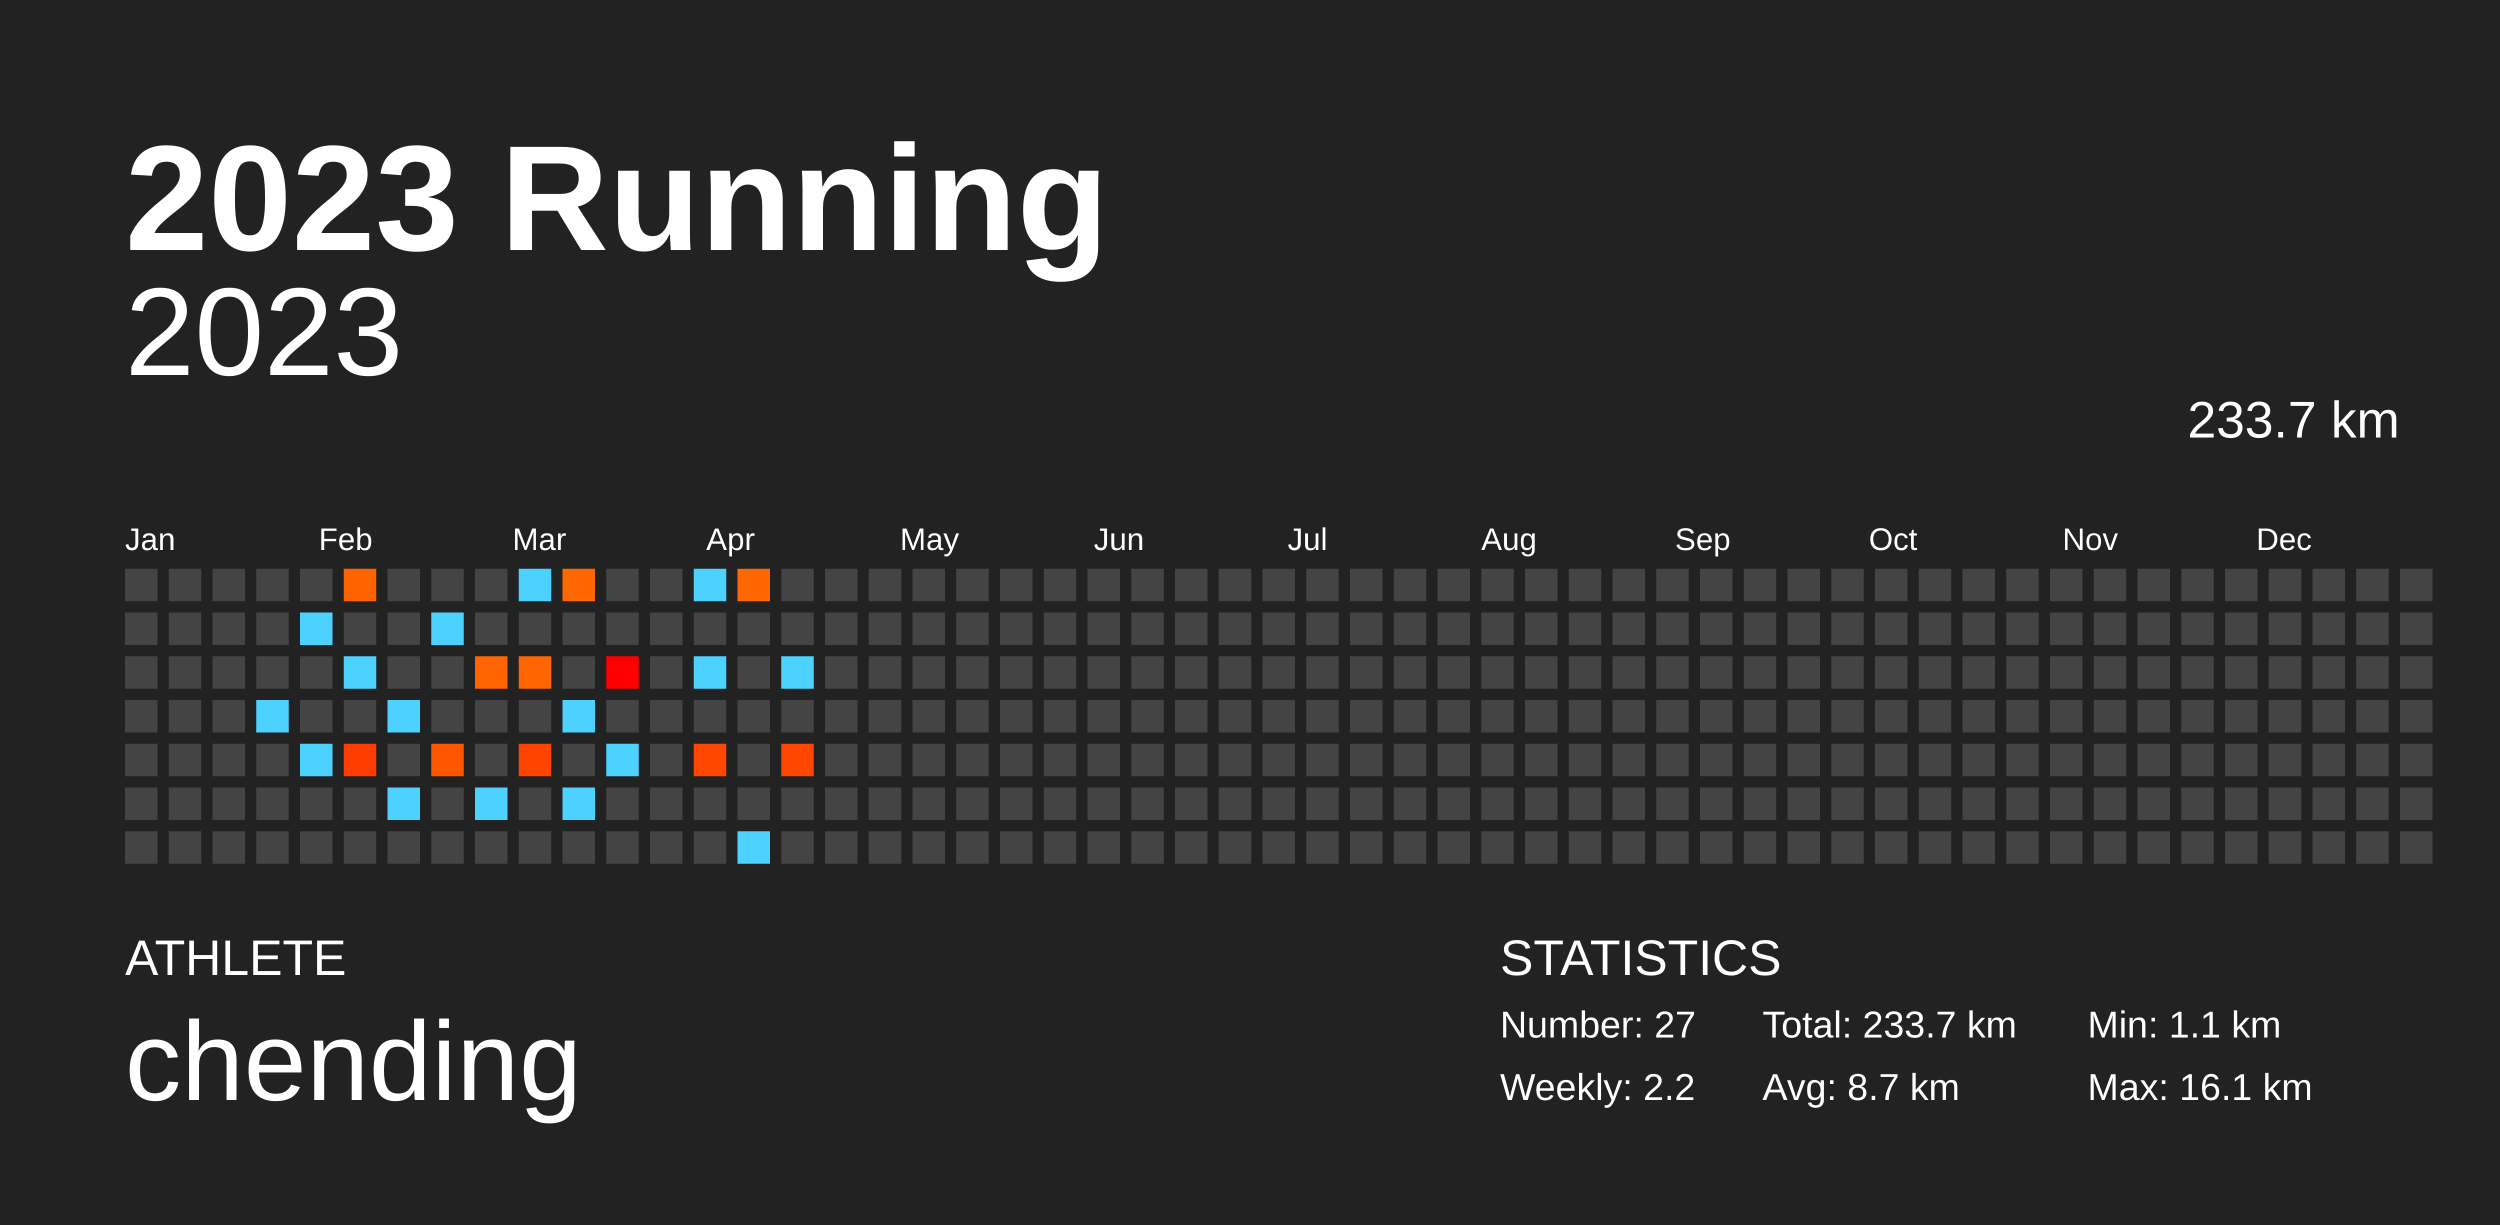
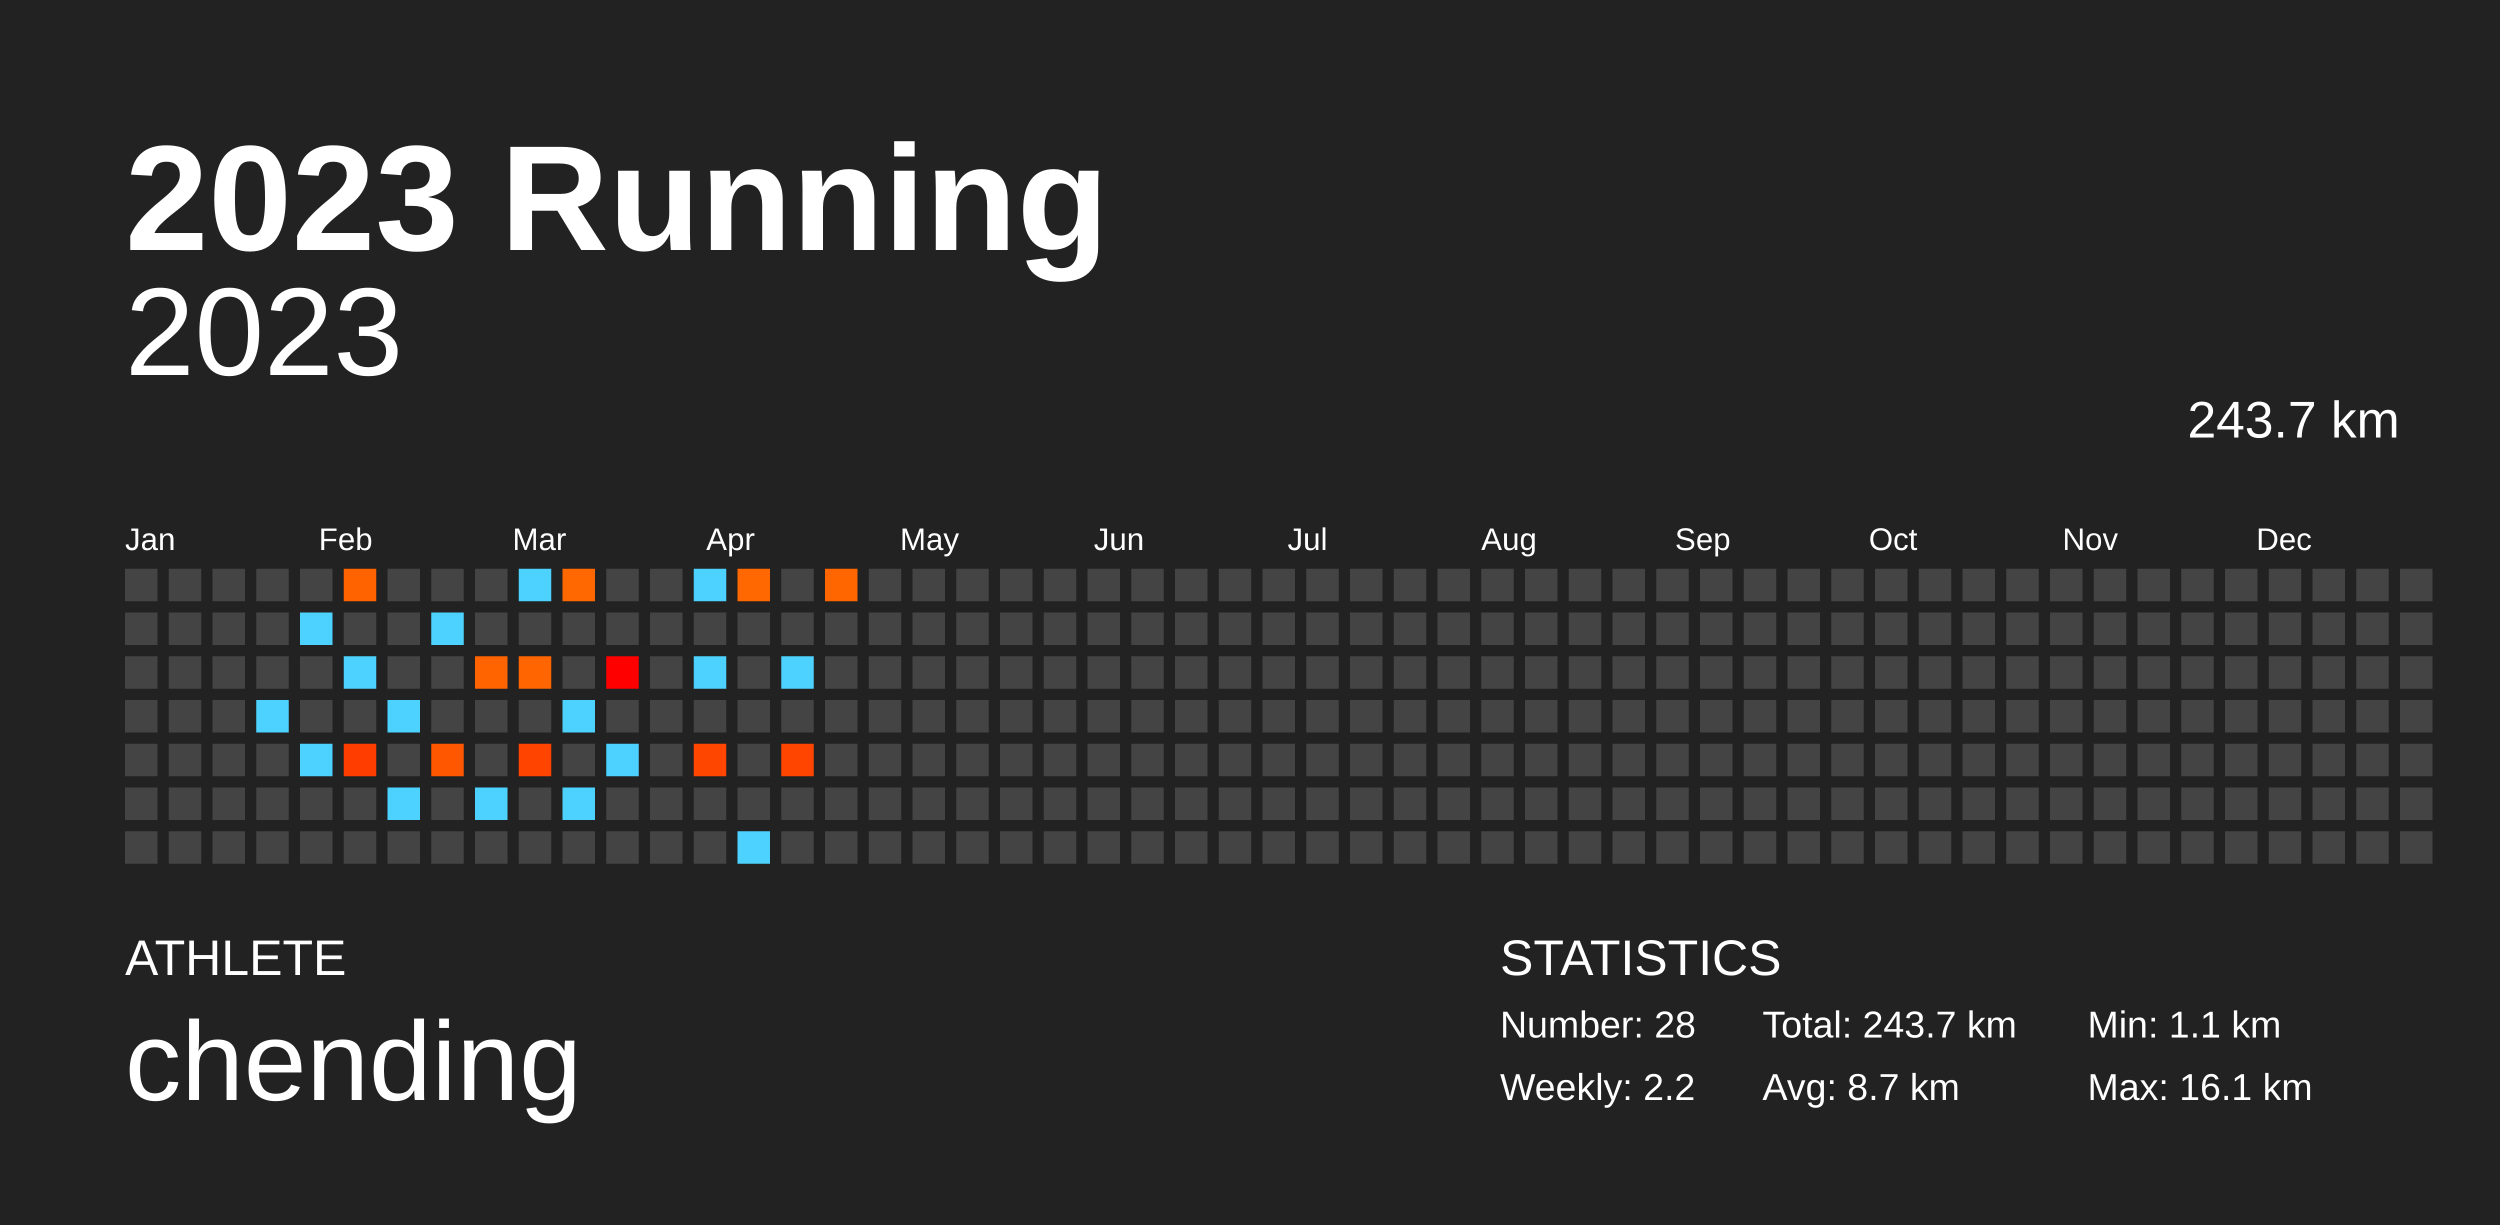
<svg xmlns="http://www.w3.org/2000/svg" baseProfile="full" height="98mm" version="1.1" viewBox="0,0,200,98" width="200mm">
  <defs />
  <rect fill="#222222" height="98" width="200" x="0" y="0" />
  <text fill="#FFFFFF" style="font-size:12px; font-family:Arial; font-weight:bold;" x="10" y="20">2023 Running</text>
  <text fill="#FFFFFF" style="font-size:4px; font-family:Arial" x="10" y="78">ATHLETE</text>
  <text fill="#FFFFFF" style="font-size:9px; font-family:Arial" x="10" y="88">chending</text>
  <text fill="#FFFFFF" style="font-size:4px; font-family:Arial" x="120" y="78">STATISTICS</text>
-   <text fill="#FFFFFF" style="font-size:3px; font-family:Arial" x="120" y="83">Number: 27</text>
+   <text fill="#FFFFFF" style="font-size:3px; font-family:Arial" x="120" y="83">Number: 28</text>
  <text fill="#FFFFFF" style="font-size:3px; font-family:Arial" x="120" y="88">Weekly: 2.2</text>
-   <text fill="#FFFFFF" style="font-size:3px; font-family:Arial" x="141" y="83">Total: 233.7 km</text>
+   <text fill="#FFFFFF" style="font-size:3px; font-family:Arial" x="141" y="83">Total: 243.7 km</text>
  <text fill="#FFFFFF" style="font-size:3px; font-family:Arial" x="141" y="88">Avg: 8.7 km</text>
  <text fill="#FFFFFF" style="font-size:3px; font-family:Arial" x="167" y="83">Min: 1.1 km</text>
  <text fill="#FFFFFF" style="font-size:3px; font-family:Arial" x="167" y="88">Max: 16.1 km</text>
  <text alignment-baseline="hanging" fill="#FFFFFF" style="font-size:10.0px; font-family:Arial;" x="10" y="30">2023</text>
-   <text alignment-baseline="hanging" fill="#FFFFFF" style="font-size:4.125px; font-family:Arial;" x="175" y="35">233.7 km</text>
+   <text alignment-baseline="hanging" fill="#FFFFFF" style="font-size:4.125px; font-family:Arial;" x="175" y="35">243.7 km</text>
  <text fill="#FFFFFF" style="font-size:2.5px; font-family:Arial" x="10.0" y="44">Jan</text>
  <text fill="#FFFFFF" style="font-size:2.5px; font-family:Arial" x="25.5" y="44">Feb</text>
  <text fill="#FFFFFF" style="font-size:2.5px; font-family:Arial" x="41.0" y="44">Mar</text>
  <text fill="#FFFFFF" style="font-size:2.5px; font-family:Arial" x="56.5" y="44">Apr</text>
  <text fill="#FFFFFF" style="font-size:2.5px; font-family:Arial" x="72.0" y="44">May</text>
  <text fill="#FFFFFF" style="font-size:2.5px; font-family:Arial" x="87.5" y="44">Jun</text>
  <text fill="#FFFFFF" style="font-size:2.5px; font-family:Arial" x="103.0" y="44">Jul</text>
  <text fill="#FFFFFF" style="font-size:2.5px; font-family:Arial" x="118.5" y="44">Aug</text>
  <text fill="#FFFFFF" style="font-size:2.5px; font-family:Arial" x="134.0" y="44">Sep</text>
  <text fill="#FFFFFF" style="font-size:2.5px; font-family:Arial" x="149.5" y="44">Oct</text>
  <text fill="#FFFFFF" style="font-size:2.5px; font-family:Arial" x="165.0" y="44">Nov</text>
  <text fill="#FFFFFF" style="font-size:2.5px; font-family:Arial" x="180.5" y="44">Dec</text>
  <rect fill="#444444" height="2.6" width="2.6" x="10.0" y="45.5" />
  <rect fill="#444444" height="2.6" width="2.6" x="10.0" y="49.0" />
  <rect fill="#444444" height="2.6" width="2.6" x="10.0" y="52.5" />
  <rect fill="#444444" height="2.6" width="2.6" x="10.0" y="56.0" />
  <rect fill="#444444" height="2.6" width="2.6" x="10.0" y="59.5" />
  <rect fill="#444444" height="2.6" width="2.6" x="10.0" y="63.0" />
  <rect fill="#444444" height="2.6" width="2.6" x="10.0" y="66.5" />
  <rect fill="#444444" height="2.6" width="2.6" x="13.5" y="45.5" />
  <rect fill="#444444" height="2.6" width="2.6" x="13.5" y="49.0" />
  <rect fill="#444444" height="2.6" width="2.6" x="13.5" y="52.5" />
  <rect fill="#444444" height="2.6" width="2.6" x="13.5" y="56.0" />
  <rect fill="#444444" height="2.6" width="2.6" x="13.5" y="59.5" />
  <rect fill="#444444" height="2.6" width="2.6" x="13.5" y="63.0" />
  <rect fill="#444444" height="2.6" width="2.6" x="13.5" y="66.5" />
  <rect fill="#444444" height="2.6" width="2.6" x="17.0" y="45.5" />
  <rect fill="#444444" height="2.6" width="2.6" x="17.0" y="49.0" />
  <rect fill="#444444" height="2.6" width="2.6" x="17.0" y="52.5" />
  <rect fill="#444444" height="2.6" width="2.6" x="17.0" y="56.0" />
  <rect fill="#444444" height="2.6" width="2.6" x="17.0" y="59.5" />
  <rect fill="#444444" height="2.6" width="2.6" x="17.0" y="63.0" />
  <rect fill="#444444" height="2.6" width="2.6" x="17.0" y="66.5" />
  <rect fill="#444444" height="2.6" width="2.6" x="20.5" y="45.5" />
  <rect fill="#444444" height="2.6" width="2.6" x="20.5" y="49.0" />
  <rect fill="#444444" height="2.6" width="2.6" x="20.5" y="52.5" />
  <rect fill="#4dd2ff" height="2.6" width="2.6" x="20.5" y="56.0" />
  <rect fill="#444444" height="2.6" width="2.6" x="20.5" y="59.5" />
  <rect fill="#444444" height="2.6" width="2.6" x="20.5" y="63.0" />
  <rect fill="#444444" height="2.6" width="2.6" x="20.5" y="66.5" />
  <rect fill="#444444" height="2.6" width="2.6" x="24.0" y="45.5" />
  <rect fill="#4dd2ff" height="2.6" width="2.6" x="24.0" y="49.0" />
  <rect fill="#444444" height="2.6" width="2.6" x="24.0" y="52.5" />
  <rect fill="#444444" height="2.6" width="2.6" x="24.0" y="56.0" />
  <rect fill="#4dd2ff" height="2.6" width="2.6" x="24.0" y="59.5" />
  <rect fill="#444444" height="2.6" width="2.6" x="24.0" y="63.0" />
  <rect fill="#444444" height="2.6" width="2.6" x="24.0" y="66.5" />
  <rect fill="#ff6300" height="2.6" width="2.6" x="27.5" y="45.5" />
  <rect fill="#444444" height="2.6" width="2.6" x="27.5" y="49.0" />
  <rect fill="#4dd2ff" height="2.6" width="2.6" x="27.5" y="52.5" />
  <rect fill="#444444" height="2.6" width="2.6" x="27.5" y="56.0" />
  <rect fill="#ff3d00" height="2.6" width="2.6" x="27.5" y="59.5" />
  <rect fill="#444444" height="2.6" width="2.6" x="27.5" y="63.0" />
  <rect fill="#444444" height="2.6" width="2.6" x="27.5" y="66.5" />
  <rect fill="#444444" height="2.6" width="2.6" x="31.0" y="45.5" />
  <rect fill="#444444" height="2.6" width="2.6" x="31.0" y="49.0" />
  <rect fill="#444444" height="2.6" width="2.6" x="31.0" y="52.5" />
  <rect fill="#4dd2ff" height="2.6" width="2.6" x="31.0" y="56.0" />
  <rect fill="#444444" height="2.6" width="2.6" x="31.0" y="59.5" />
  <rect fill="#4dd2ff" height="2.6" width="2.6" x="31.0" y="63.0" />
  <rect fill="#444444" height="2.6" width="2.6" x="31.0" y="66.5" />
  <rect fill="#444444" height="2.6" width="2.6" x="34.5" y="45.5" />
  <rect fill="#4dd2ff" height="2.6" width="2.6" x="34.5" y="49.0" />
  <rect fill="#444444" height="2.6" width="2.6" x="34.5" y="52.5" />
  <rect fill="#444444" height="2.6" width="2.6" x="34.5" y="56.0" />
  <rect fill="#ff5600" height="2.6" width="2.6" x="34.5" y="59.5" />
  <rect fill="#444444" height="2.6" width="2.6" x="34.5" y="63.0" />
  <rect fill="#444444" height="2.6" width="2.6" x="34.5" y="66.5" />
  <rect fill="#444444" height="2.6" width="2.6" x="38.0" y="45.5" />
  <rect fill="#444444" height="2.6" width="2.6" x="38.0" y="49.0" />
  <rect fill="#ff6400" height="2.6" width="2.6" x="38.0" y="52.5" />
  <rect fill="#444444" height="2.6" width="2.6" x="38.0" y="56.0" />
  <rect fill="#444444" height="2.6" width="2.6" x="38.0" y="59.5" />
  <rect fill="#4dd2ff" height="2.6" width="2.6" x="38.0" y="63.0" />
  <rect fill="#444444" height="2.6" width="2.6" x="38.0" y="66.5" />
  <rect fill="#4dd2ff" height="2.6" width="2.6" x="41.5" y="45.5" />
  <rect fill="#444444" height="2.6" width="2.6" x="41.5" y="49.0" />
  <rect fill="#ff6500" height="2.6" width="2.6" x="41.5" y="52.5" />
  <rect fill="#444444" height="2.6" width="2.6" x="41.5" y="56.0" />
  <rect fill="#ff4400" height="2.6" width="2.6" x="41.5" y="59.5" />
  <rect fill="#444444" height="2.6" width="2.6" x="41.5" y="63.0" />
  <rect fill="#444444" height="2.6" width="2.6" x="41.5" y="66.5" />
  <rect fill="#ff6700" height="2.6" width="2.6" x="45.0" y="45.5" />
  <rect fill="#444444" height="2.6" width="2.6" x="45.0" y="49.0" />
  <rect fill="#444444" height="2.6" width="2.6" x="45.0" y="52.5" />
  <rect fill="#4dd2ff" height="2.6" width="2.6" x="45.0" y="56.0" />
  <rect fill="#444444" height="2.6" width="2.6" x="45.0" y="59.5" />
  <rect fill="#4dd2ff" height="2.6" width="2.6" x="45.0" y="63.0" />
  <rect fill="#444444" height="2.6" width="2.6" x="45.0" y="66.5" />
  <rect fill="#444444" height="2.6" width="2.6" x="48.5" y="45.5" />
  <rect fill="#444444" height="2.6" width="2.6" x="48.5" y="49.0" />
  <rect fill="#ff0000" height="2.6" width="2.6" x="48.5" y="52.5" />
  <rect fill="#444444" height="2.6" width="2.6" x="48.5" y="56.0" />
  <rect fill="#4dd2ff" height="2.6" width="2.6" x="48.5" y="59.5" />
  <rect fill="#444444" height="2.6" width="2.6" x="48.5" y="63.0" />
  <rect fill="#444444" height="2.6" width="2.6" x="48.5" y="66.5" />
  <rect fill="#444444" height="2.6" width="2.6" x="52.0" y="45.5" />
  <rect fill="#444444" height="2.6" width="2.6" x="52.0" y="49.0" />
  <rect fill="#444444" height="2.6" width="2.6" x="52.0" y="52.5" />
  <rect fill="#444444" height="2.6" width="2.6" x="52.0" y="56.0" />
  <rect fill="#444444" height="2.6" width="2.6" x="52.0" y="59.5" />
  <rect fill="#444444" height="2.6" width="2.6" x="52.0" y="63.0" />
  <rect fill="#444444" height="2.6" width="2.6" x="52.0" y="66.5" />
  <rect fill="#4dd2ff" height="2.6" width="2.6" x="55.5" y="45.5" />
  <rect fill="#444444" height="2.6" width="2.6" x="55.5" y="49.0" />
  <rect fill="#4dd2ff" height="2.6" width="2.6" x="55.5" y="52.5" />
  <rect fill="#444444" height="2.6" width="2.6" x="55.5" y="56.0" />
  <rect fill="#ff4600" height="2.6" width="2.6" x="55.5" y="59.5" />
  <rect fill="#444444" height="2.6" width="2.6" x="55.5" y="63.0" />
  <rect fill="#444444" height="2.6" width="2.6" x="55.5" y="66.5" />
  <rect fill="#ff6700" height="2.6" width="2.6" x="59.0" y="45.5" />
  <rect fill="#444444" height="2.6" width="2.6" x="59.0" y="49.0" />
  <rect fill="#444444" height="2.6" width="2.6" x="59.0" y="52.5" />
  <rect fill="#444444" height="2.6" width="2.6" x="59.0" y="56.0" />
  <rect fill="#444444" height="2.6" width="2.6" x="59.0" y="59.5" />
  <rect fill="#444444" height="2.6" width="2.6" x="59.0" y="63.0" />
  <rect fill="#4dd2ff" height="2.6" width="2.6" x="59.0" y="66.5" />
  <rect fill="#444444" height="2.6" width="2.6" x="62.5" y="45.5" />
  <rect fill="#444444" height="2.6" width="2.6" x="62.5" y="49.0" />
  <rect fill="#4dd2ff" height="2.6" width="2.6" x="62.5" y="52.5" />
  <rect fill="#444444" height="2.6" width="2.6" x="62.5" y="56.0" />
  <rect fill="#ff4500" height="2.6" width="2.6" x="62.5" y="59.5" />
  <rect fill="#444444" height="2.6" width="2.6" x="62.5" y="63.0" />
  <rect fill="#444444" height="2.6" width="2.6" x="62.5" y="66.5" />
-   <rect fill="#444444" height="2.6" width="2.6" x="66.0" y="45.5" />
+   <rect fill="#ff6600" height="2.6" width="2.6" x="66.0" y="45.5" />
  <rect fill="#444444" height="2.6" width="2.6" x="66.0" y="49.0" />
  <rect fill="#444444" height="2.6" width="2.6" x="66.0" y="52.5" />
  <rect fill="#444444" height="2.6" width="2.6" x="66.0" y="56.0" />
  <rect fill="#444444" height="2.6" width="2.6" x="66.0" y="59.5" />
  <rect fill="#444444" height="2.6" width="2.6" x="66.0" y="63.0" />
  <rect fill="#444444" height="2.6" width="2.6" x="66.0" y="66.5" />
  <rect fill="#444444" height="2.6" width="2.6" x="69.5" y="45.5" />
  <rect fill="#444444" height="2.6" width="2.6" x="69.5" y="49.0" />
  <rect fill="#444444" height="2.6" width="2.6" x="69.5" y="52.5" />
  <rect fill="#444444" height="2.6" width="2.6" x="69.5" y="56.0" />
  <rect fill="#444444" height="2.6" width="2.6" x="69.5" y="59.5" />
  <rect fill="#444444" height="2.6" width="2.6" x="69.5" y="63.0" />
  <rect fill="#444444" height="2.6" width="2.6" x="69.5" y="66.5" />
  <rect fill="#444444" height="2.6" width="2.6" x="73.0" y="45.5" />
  <rect fill="#444444" height="2.6" width="2.6" x="73.0" y="49.0" />
  <rect fill="#444444" height="2.6" width="2.6" x="73.0" y="52.5" />
  <rect fill="#444444" height="2.6" width="2.6" x="73.0" y="56.0" />
  <rect fill="#444444" height="2.6" width="2.6" x="73.0" y="59.5" />
  <rect fill="#444444" height="2.6" width="2.6" x="73.0" y="63.0" />
  <rect fill="#444444" height="2.6" width="2.6" x="73.0" y="66.5" />
  <rect fill="#444444" height="2.6" width="2.6" x="76.5" y="45.5" />
  <rect fill="#444444" height="2.6" width="2.6" x="76.5" y="49.0" />
  <rect fill="#444444" height="2.6" width="2.6" x="76.5" y="52.5" />
  <rect fill="#444444" height="2.6" width="2.6" x="76.5" y="56.0" />
  <rect fill="#444444" height="2.6" width="2.6" x="76.5" y="59.5" />
  <rect fill="#444444" height="2.6" width="2.6" x="76.5" y="63.0" />
  <rect fill="#444444" height="2.6" width="2.6" x="76.5" y="66.5" />
  <rect fill="#444444" height="2.6" width="2.6" x="80.0" y="45.5" />
  <rect fill="#444444" height="2.6" width="2.6" x="80.0" y="49.0" />
  <rect fill="#444444" height="2.6" width="2.6" x="80.0" y="52.5" />
  <rect fill="#444444" height="2.6" width="2.6" x="80.0" y="56.0" />
  <rect fill="#444444" height="2.6" width="2.6" x="80.0" y="59.5" />
  <rect fill="#444444" height="2.6" width="2.6" x="80.0" y="63.0" />
  <rect fill="#444444" height="2.6" width="2.6" x="80.0" y="66.5" />
  <rect fill="#444444" height="2.6" width="2.6" x="83.5" y="45.5" />
  <rect fill="#444444" height="2.6" width="2.6" x="83.5" y="49.0" />
  <rect fill="#444444" height="2.6" width="2.6" x="83.5" y="52.5" />
  <rect fill="#444444" height="2.6" width="2.6" x="83.5" y="56.0" />
  <rect fill="#444444" height="2.6" width="2.6" x="83.5" y="59.5" />
  <rect fill="#444444" height="2.6" width="2.6" x="83.5" y="63.0" />
  <rect fill="#444444" height="2.6" width="2.6" x="83.5" y="66.5" />
  <rect fill="#444444" height="2.6" width="2.6" x="87.0" y="45.5" />
  <rect fill="#444444" height="2.6" width="2.6" x="87.0" y="49.0" />
  <rect fill="#444444" height="2.6" width="2.6" x="87.0" y="52.5" />
  <rect fill="#444444" height="2.6" width="2.6" x="87.0" y="56.0" />
  <rect fill="#444444" height="2.6" width="2.6" x="87.0" y="59.5" />
  <rect fill="#444444" height="2.6" width="2.6" x="87.0" y="63.0" />
  <rect fill="#444444" height="2.6" width="2.6" x="87.0" y="66.5" />
  <rect fill="#444444" height="2.6" width="2.6" x="90.5" y="45.5" />
  <rect fill="#444444" height="2.6" width="2.6" x="90.5" y="49.0" />
  <rect fill="#444444" height="2.6" width="2.6" x="90.5" y="52.5" />
  <rect fill="#444444" height="2.6" width="2.6" x="90.5" y="56.0" />
  <rect fill="#444444" height="2.6" width="2.6" x="90.5" y="59.5" />
  <rect fill="#444444" height="2.6" width="2.6" x="90.5" y="63.0" />
  <rect fill="#444444" height="2.6" width="2.6" x="90.5" y="66.5" />
  <rect fill="#444444" height="2.6" width="2.6" x="94.0" y="45.5" />
  <rect fill="#444444" height="2.6" width="2.6" x="94.0" y="49.0" />
  <rect fill="#444444" height="2.6" width="2.6" x="94.0" y="52.5" />
  <rect fill="#444444" height="2.6" width="2.6" x="94.0" y="56.0" />
  <rect fill="#444444" height="2.6" width="2.6" x="94.0" y="59.5" />
  <rect fill="#444444" height="2.6" width="2.6" x="94.0" y="63.0" />
  <rect fill="#444444" height="2.6" width="2.6" x="94.0" y="66.5" />
  <rect fill="#444444" height="2.6" width="2.6" x="97.5" y="45.5" />
  <rect fill="#444444" height="2.6" width="2.6" x="97.5" y="49.0" />
  <rect fill="#444444" height="2.6" width="2.6" x="97.5" y="52.5" />
  <rect fill="#444444" height="2.6" width="2.6" x="97.5" y="56.0" />
  <rect fill="#444444" height="2.6" width="2.6" x="97.5" y="59.5" />
  <rect fill="#444444" height="2.6" width="2.6" x="97.5" y="63.0" />
  <rect fill="#444444" height="2.6" width="2.6" x="97.5" y="66.5" />
  <rect fill="#444444" height="2.6" width="2.6" x="101.0" y="45.5" />
  <rect fill="#444444" height="2.6" width="2.6" x="101.0" y="49.0" />
  <rect fill="#444444" height="2.6" width="2.6" x="101.0" y="52.5" />
  <rect fill="#444444" height="2.6" width="2.6" x="101.0" y="56.0" />
  <rect fill="#444444" height="2.6" width="2.6" x="101.0" y="59.5" />
  <rect fill="#444444" height="2.6" width="2.6" x="101.0" y="63.0" />
  <rect fill="#444444" height="2.6" width="2.6" x="101.0" y="66.5" />
  <rect fill="#444444" height="2.6" width="2.6" x="104.5" y="45.5" />
  <rect fill="#444444" height="2.6" width="2.6" x="104.5" y="49.0" />
  <rect fill="#444444" height="2.6" width="2.6" x="104.5" y="52.5" />
  <rect fill="#444444" height="2.6" width="2.6" x="104.5" y="56.0" />
  <rect fill="#444444" height="2.6" width="2.6" x="104.5" y="59.5" />
  <rect fill="#444444" height="2.6" width="2.6" x="104.5" y="63.0" />
  <rect fill="#444444" height="2.6" width="2.6" x="104.5" y="66.5" />
  <rect fill="#444444" height="2.6" width="2.6" x="108.0" y="45.5" />
  <rect fill="#444444" height="2.6" width="2.6" x="108.0" y="49.0" />
  <rect fill="#444444" height="2.6" width="2.6" x="108.0" y="52.5" />
  <rect fill="#444444" height="2.6" width="2.6" x="108.0" y="56.0" />
  <rect fill="#444444" height="2.6" width="2.6" x="108.0" y="59.5" />
  <rect fill="#444444" height="2.6" width="2.6" x="108.0" y="63.0" />
  <rect fill="#444444" height="2.6" width="2.6" x="108.0" y="66.5" />
  <rect fill="#444444" height="2.6" width="2.6" x="111.5" y="45.5" />
  <rect fill="#444444" height="2.6" width="2.6" x="111.5" y="49.0" />
  <rect fill="#444444" height="2.6" width="2.6" x="111.5" y="52.5" />
  <rect fill="#444444" height="2.6" width="2.6" x="111.5" y="56.0" />
  <rect fill="#444444" height="2.6" width="2.6" x="111.5" y="59.5" />
  <rect fill="#444444" height="2.6" width="2.6" x="111.5" y="63.0" />
  <rect fill="#444444" height="2.6" width="2.6" x="111.5" y="66.5" />
  <rect fill="#444444" height="2.6" width="2.6" x="115.0" y="45.5" />
  <rect fill="#444444" height="2.6" width="2.6" x="115.0" y="49.0" />
  <rect fill="#444444" height="2.6" width="2.6" x="115.0" y="52.5" />
  <rect fill="#444444" height="2.6" width="2.6" x="115.0" y="56.0" />
  <rect fill="#444444" height="2.6" width="2.6" x="115.0" y="59.5" />
  <rect fill="#444444" height="2.6" width="2.6" x="115.0" y="63.0" />
  <rect fill="#444444" height="2.6" width="2.6" x="115.0" y="66.5" />
  <rect fill="#444444" height="2.6" width="2.6" x="118.5" y="45.5" />
  <rect fill="#444444" height="2.6" width="2.6" x="118.5" y="49.0" />
  <rect fill="#444444" height="2.6" width="2.6" x="118.5" y="52.5" />
  <rect fill="#444444" height="2.6" width="2.6" x="118.5" y="56.0" />
  <rect fill="#444444" height="2.6" width="2.6" x="118.5" y="59.5" />
  <rect fill="#444444" height="2.6" width="2.6" x="118.5" y="63.0" />
  <rect fill="#444444" height="2.6" width="2.6" x="118.5" y="66.5" />
  <rect fill="#444444" height="2.6" width="2.6" x="122.0" y="45.5" />
  <rect fill="#444444" height="2.6" width="2.6" x="122.0" y="49.0" />
  <rect fill="#444444" height="2.6" width="2.6" x="122.0" y="52.5" />
  <rect fill="#444444" height="2.6" width="2.6" x="122.0" y="56.0" />
  <rect fill="#444444" height="2.6" width="2.6" x="122.0" y="59.5" />
  <rect fill="#444444" height="2.6" width="2.6" x="122.0" y="63.0" />
  <rect fill="#444444" height="2.6" width="2.6" x="122.0" y="66.5" />
  <rect fill="#444444" height="2.6" width="2.6" x="125.5" y="45.5" />
  <rect fill="#444444" height="2.6" width="2.6" x="125.5" y="49.0" />
  <rect fill="#444444" height="2.6" width="2.6" x="125.5" y="52.5" />
  <rect fill="#444444" height="2.6" width="2.6" x="125.5" y="56.0" />
  <rect fill="#444444" height="2.6" width="2.6" x="125.5" y="59.5" />
  <rect fill="#444444" height="2.6" width="2.6" x="125.5" y="63.0" />
  <rect fill="#444444" height="2.6" width="2.6" x="125.5" y="66.5" />
  <rect fill="#444444" height="2.6" width="2.6" x="129.0" y="45.5" />
  <rect fill="#444444" height="2.6" width="2.6" x="129.0" y="49.0" />
  <rect fill="#444444" height="2.6" width="2.6" x="129.0" y="52.5" />
  <rect fill="#444444" height="2.6" width="2.6" x="129.0" y="56.0" />
  <rect fill="#444444" height="2.6" width="2.6" x="129.0" y="59.5" />
  <rect fill="#444444" height="2.6" width="2.6" x="129.0" y="63.0" />
  <rect fill="#444444" height="2.6" width="2.6" x="129.0" y="66.5" />
  <rect fill="#444444" height="2.6" width="2.6" x="132.5" y="45.5" />
  <rect fill="#444444" height="2.6" width="2.6" x="132.5" y="49.0" />
  <rect fill="#444444" height="2.6" width="2.6" x="132.5" y="52.5" />
  <rect fill="#444444" height="2.6" width="2.6" x="132.5" y="56.0" />
  <rect fill="#444444" height="2.6" width="2.6" x="132.5" y="59.5" />
  <rect fill="#444444" height="2.6" width="2.6" x="132.5" y="63.0" />
  <rect fill="#444444" height="2.6" width="2.6" x="132.5" y="66.5" />
  <rect fill="#444444" height="2.6" width="2.6" x="136.0" y="45.5" />
  <rect fill="#444444" height="2.6" width="2.6" x="136.0" y="49.0" />
  <rect fill="#444444" height="2.6" width="2.6" x="136.0" y="52.5" />
  <rect fill="#444444" height="2.6" width="2.6" x="136.0" y="56.0" />
  <rect fill="#444444" height="2.6" width="2.6" x="136.0" y="59.5" />
  <rect fill="#444444" height="2.6" width="2.6" x="136.0" y="63.0" />
  <rect fill="#444444" height="2.6" width="2.6" x="136.0" y="66.5" />
  <rect fill="#444444" height="2.6" width="2.6" x="139.5" y="45.5" />
  <rect fill="#444444" height="2.6" width="2.6" x="139.5" y="49.0" />
  <rect fill="#444444" height="2.6" width="2.6" x="139.5" y="52.5" />
  <rect fill="#444444" height="2.6" width="2.6" x="139.5" y="56.0" />
  <rect fill="#444444" height="2.6" width="2.6" x="139.5" y="59.5" />
  <rect fill="#444444" height="2.6" width="2.6" x="139.5" y="63.0" />
  <rect fill="#444444" height="2.6" width="2.6" x="139.5" y="66.5" />
  <rect fill="#444444" height="2.6" width="2.6" x="143.0" y="45.5" />
  <rect fill="#444444" height="2.6" width="2.6" x="143.0" y="49.0" />
  <rect fill="#444444" height="2.6" width="2.6" x="143.0" y="52.5" />
  <rect fill="#444444" height="2.6" width="2.6" x="143.0" y="56.0" />
  <rect fill="#444444" height="2.6" width="2.6" x="143.0" y="59.5" />
  <rect fill="#444444" height="2.6" width="2.6" x="143.0" y="63.0" />
  <rect fill="#444444" height="2.6" width="2.6" x="143.0" y="66.5" />
  <rect fill="#444444" height="2.6" width="2.6" x="146.5" y="45.5" />
  <rect fill="#444444" height="2.6" width="2.6" x="146.5" y="49.0" />
  <rect fill="#444444" height="2.6" width="2.6" x="146.5" y="52.5" />
  <rect fill="#444444" height="2.6" width="2.6" x="146.5" y="56.0" />
  <rect fill="#444444" height="2.6" width="2.6" x="146.5" y="59.5" />
  <rect fill="#444444" height="2.6" width="2.6" x="146.5" y="63.0" />
  <rect fill="#444444" height="2.6" width="2.6" x="146.5" y="66.5" />
  <rect fill="#444444" height="2.6" width="2.6" x="150.0" y="45.5" />
  <rect fill="#444444" height="2.6" width="2.6" x="150.0" y="49.0" />
  <rect fill="#444444" height="2.6" width="2.6" x="150.0" y="52.5" />
  <rect fill="#444444" height="2.6" width="2.6" x="150.0" y="56.0" />
  <rect fill="#444444" height="2.6" width="2.6" x="150.0" y="59.5" />
  <rect fill="#444444" height="2.6" width="2.6" x="150.0" y="63.0" />
  <rect fill="#444444" height="2.6" width="2.6" x="150.0" y="66.5" />
  <rect fill="#444444" height="2.6" width="2.6" x="153.5" y="45.5" />
  <rect fill="#444444" height="2.6" width="2.6" x="153.5" y="49.0" />
  <rect fill="#444444" height="2.6" width="2.6" x="153.5" y="52.5" />
  <rect fill="#444444" height="2.6" width="2.6" x="153.5" y="56.0" />
  <rect fill="#444444" height="2.6" width="2.6" x="153.5" y="59.5" />
  <rect fill="#444444" height="2.6" width="2.6" x="153.5" y="63.0" />
  <rect fill="#444444" height="2.6" width="2.6" x="153.5" y="66.5" />
  <rect fill="#444444" height="2.6" width="2.6" x="157.0" y="45.5" />
  <rect fill="#444444" height="2.6" width="2.6" x="157.0" y="49.0" />
  <rect fill="#444444" height="2.6" width="2.6" x="157.0" y="52.5" />
  <rect fill="#444444" height="2.6" width="2.6" x="157.0" y="56.0" />
  <rect fill="#444444" height="2.6" width="2.6" x="157.0" y="59.5" />
  <rect fill="#444444" height="2.6" width="2.6" x="157.0" y="63.0" />
  <rect fill="#444444" height="2.6" width="2.6" x="157.0" y="66.5" />
  <rect fill="#444444" height="2.6" width="2.6" x="160.5" y="45.5" />
  <rect fill="#444444" height="2.6" width="2.6" x="160.5" y="49.0" />
  <rect fill="#444444" height="2.6" width="2.6" x="160.5" y="52.5" />
  <rect fill="#444444" height="2.6" width="2.6" x="160.5" y="56.0" />
  <rect fill="#444444" height="2.6" width="2.6" x="160.5" y="59.5" />
  <rect fill="#444444" height="2.6" width="2.6" x="160.5" y="63.0" />
  <rect fill="#444444" height="2.6" width="2.6" x="160.5" y="66.5" />
  <rect fill="#444444" height="2.6" width="2.6" x="164.0" y="45.5" />
  <rect fill="#444444" height="2.6" width="2.6" x="164.0" y="49.0" />
  <rect fill="#444444" height="2.6" width="2.6" x="164.0" y="52.5" />
  <rect fill="#444444" height="2.6" width="2.6" x="164.0" y="56.0" />
  <rect fill="#444444" height="2.6" width="2.6" x="164.0" y="59.5" />
  <rect fill="#444444" height="2.6" width="2.6" x="164.0" y="63.0" />
  <rect fill="#444444" height="2.6" width="2.6" x="164.0" y="66.5" />
  <rect fill="#444444" height="2.6" width="2.6" x="167.5" y="45.5" />
  <rect fill="#444444" height="2.6" width="2.6" x="167.5" y="49.0" />
  <rect fill="#444444" height="2.6" width="2.6" x="167.5" y="52.5" />
  <rect fill="#444444" height="2.6" width="2.6" x="167.5" y="56.0" />
  <rect fill="#444444" height="2.6" width="2.6" x="167.5" y="59.5" />
  <rect fill="#444444" height="2.6" width="2.6" x="167.5" y="63.0" />
  <rect fill="#444444" height="2.6" width="2.6" x="167.5" y="66.5" />
  <rect fill="#444444" height="2.6" width="2.6" x="171.0" y="45.5" />
  <rect fill="#444444" height="2.6" width="2.6" x="171.0" y="49.0" />
  <rect fill="#444444" height="2.6" width="2.6" x="171.0" y="52.5" />
  <rect fill="#444444" height="2.6" width="2.6" x="171.0" y="56.0" />
  <rect fill="#444444" height="2.6" width="2.6" x="171.0" y="59.5" />
  <rect fill="#444444" height="2.6" width="2.6" x="171.0" y="63.0" />
  <rect fill="#444444" height="2.6" width="2.6" x="171.0" y="66.5" />
  <rect fill="#444444" height="2.6" width="2.6" x="174.5" y="45.5" />
  <rect fill="#444444" height="2.6" width="2.6" x="174.5" y="49.0" />
  <rect fill="#444444" height="2.6" width="2.6" x="174.5" y="52.5" />
  <rect fill="#444444" height="2.6" width="2.6" x="174.5" y="56.0" />
  <rect fill="#444444" height="2.6" width="2.6" x="174.5" y="59.5" />
  <rect fill="#444444" height="2.6" width="2.6" x="174.5" y="63.0" />
  <rect fill="#444444" height="2.6" width="2.6" x="174.5" y="66.5" />
  <rect fill="#444444" height="2.6" width="2.6" x="178.0" y="45.5" />
  <rect fill="#444444" height="2.6" width="2.6" x="178.0" y="49.0" />
  <rect fill="#444444" height="2.6" width="2.6" x="178.0" y="52.5" />
  <rect fill="#444444" height="2.6" width="2.6" x="178.0" y="56.0" />
  <rect fill="#444444" height="2.6" width="2.6" x="178.0" y="59.5" />
  <rect fill="#444444" height="2.6" width="2.6" x="178.0" y="63.0" />
  <rect fill="#444444" height="2.6" width="2.6" x="178.0" y="66.5" />
  <rect fill="#444444" height="2.6" width="2.6" x="181.5" y="45.5" />
  <rect fill="#444444" height="2.6" width="2.6" x="181.5" y="49.0" />
  <rect fill="#444444" height="2.6" width="2.6" x="181.5" y="52.5" />
  <rect fill="#444444" height="2.6" width="2.6" x="181.5" y="56.0" />
  <rect fill="#444444" height="2.6" width="2.6" x="181.5" y="59.5" />
  <rect fill="#444444" height="2.6" width="2.6" x="181.5" y="63.0" />
  <rect fill="#444444" height="2.6" width="2.6" x="181.5" y="66.5" />
  <rect fill="#444444" height="2.6" width="2.6" x="185.0" y="45.5" />
  <rect fill="#444444" height="2.6" width="2.6" x="185.0" y="49.0" />
  <rect fill="#444444" height="2.6" width="2.6" x="185.0" y="52.5" />
  <rect fill="#444444" height="2.6" width="2.6" x="185.0" y="56.0" />
  <rect fill="#444444" height="2.6" width="2.6" x="185.0" y="59.5" />
  <rect fill="#444444" height="2.6" width="2.6" x="185.0" y="63.0" />
  <rect fill="#444444" height="2.6" width="2.6" x="185.0" y="66.5" />
  <rect fill="#444444" height="2.6" width="2.6" x="188.5" y="45.5" />
  <rect fill="#444444" height="2.6" width="2.6" x="188.5" y="49.0" />
  <rect fill="#444444" height="2.6" width="2.6" x="188.5" y="52.5" />
  <rect fill="#444444" height="2.6" width="2.6" x="188.5" y="56.0" />
  <rect fill="#444444" height="2.6" width="2.6" x="188.5" y="59.5" />
  <rect fill="#444444" height="2.6" width="2.6" x="188.5" y="63.0" />
  <rect fill="#444444" height="2.6" width="2.6" x="188.5" y="66.5" />
  <rect fill="#444444" height="2.6" width="2.6" x="192.0" y="45.5" />
  <rect fill="#444444" height="2.6" width="2.6" x="192.0" y="49.0" />
  <rect fill="#444444" height="2.6" width="2.6" x="192.0" y="52.5" />
  <rect fill="#444444" height="2.6" width="2.6" x="192.0" y="56.0" />
  <rect fill="#444444" height="2.6" width="2.6" x="192.0" y="59.5" />
  <rect fill="#444444" height="2.6" width="2.6" x="192.0" y="63.0" />
  <rect fill="#444444" height="2.6" width="2.6" x="192.0" y="66.5" />
</svg>
